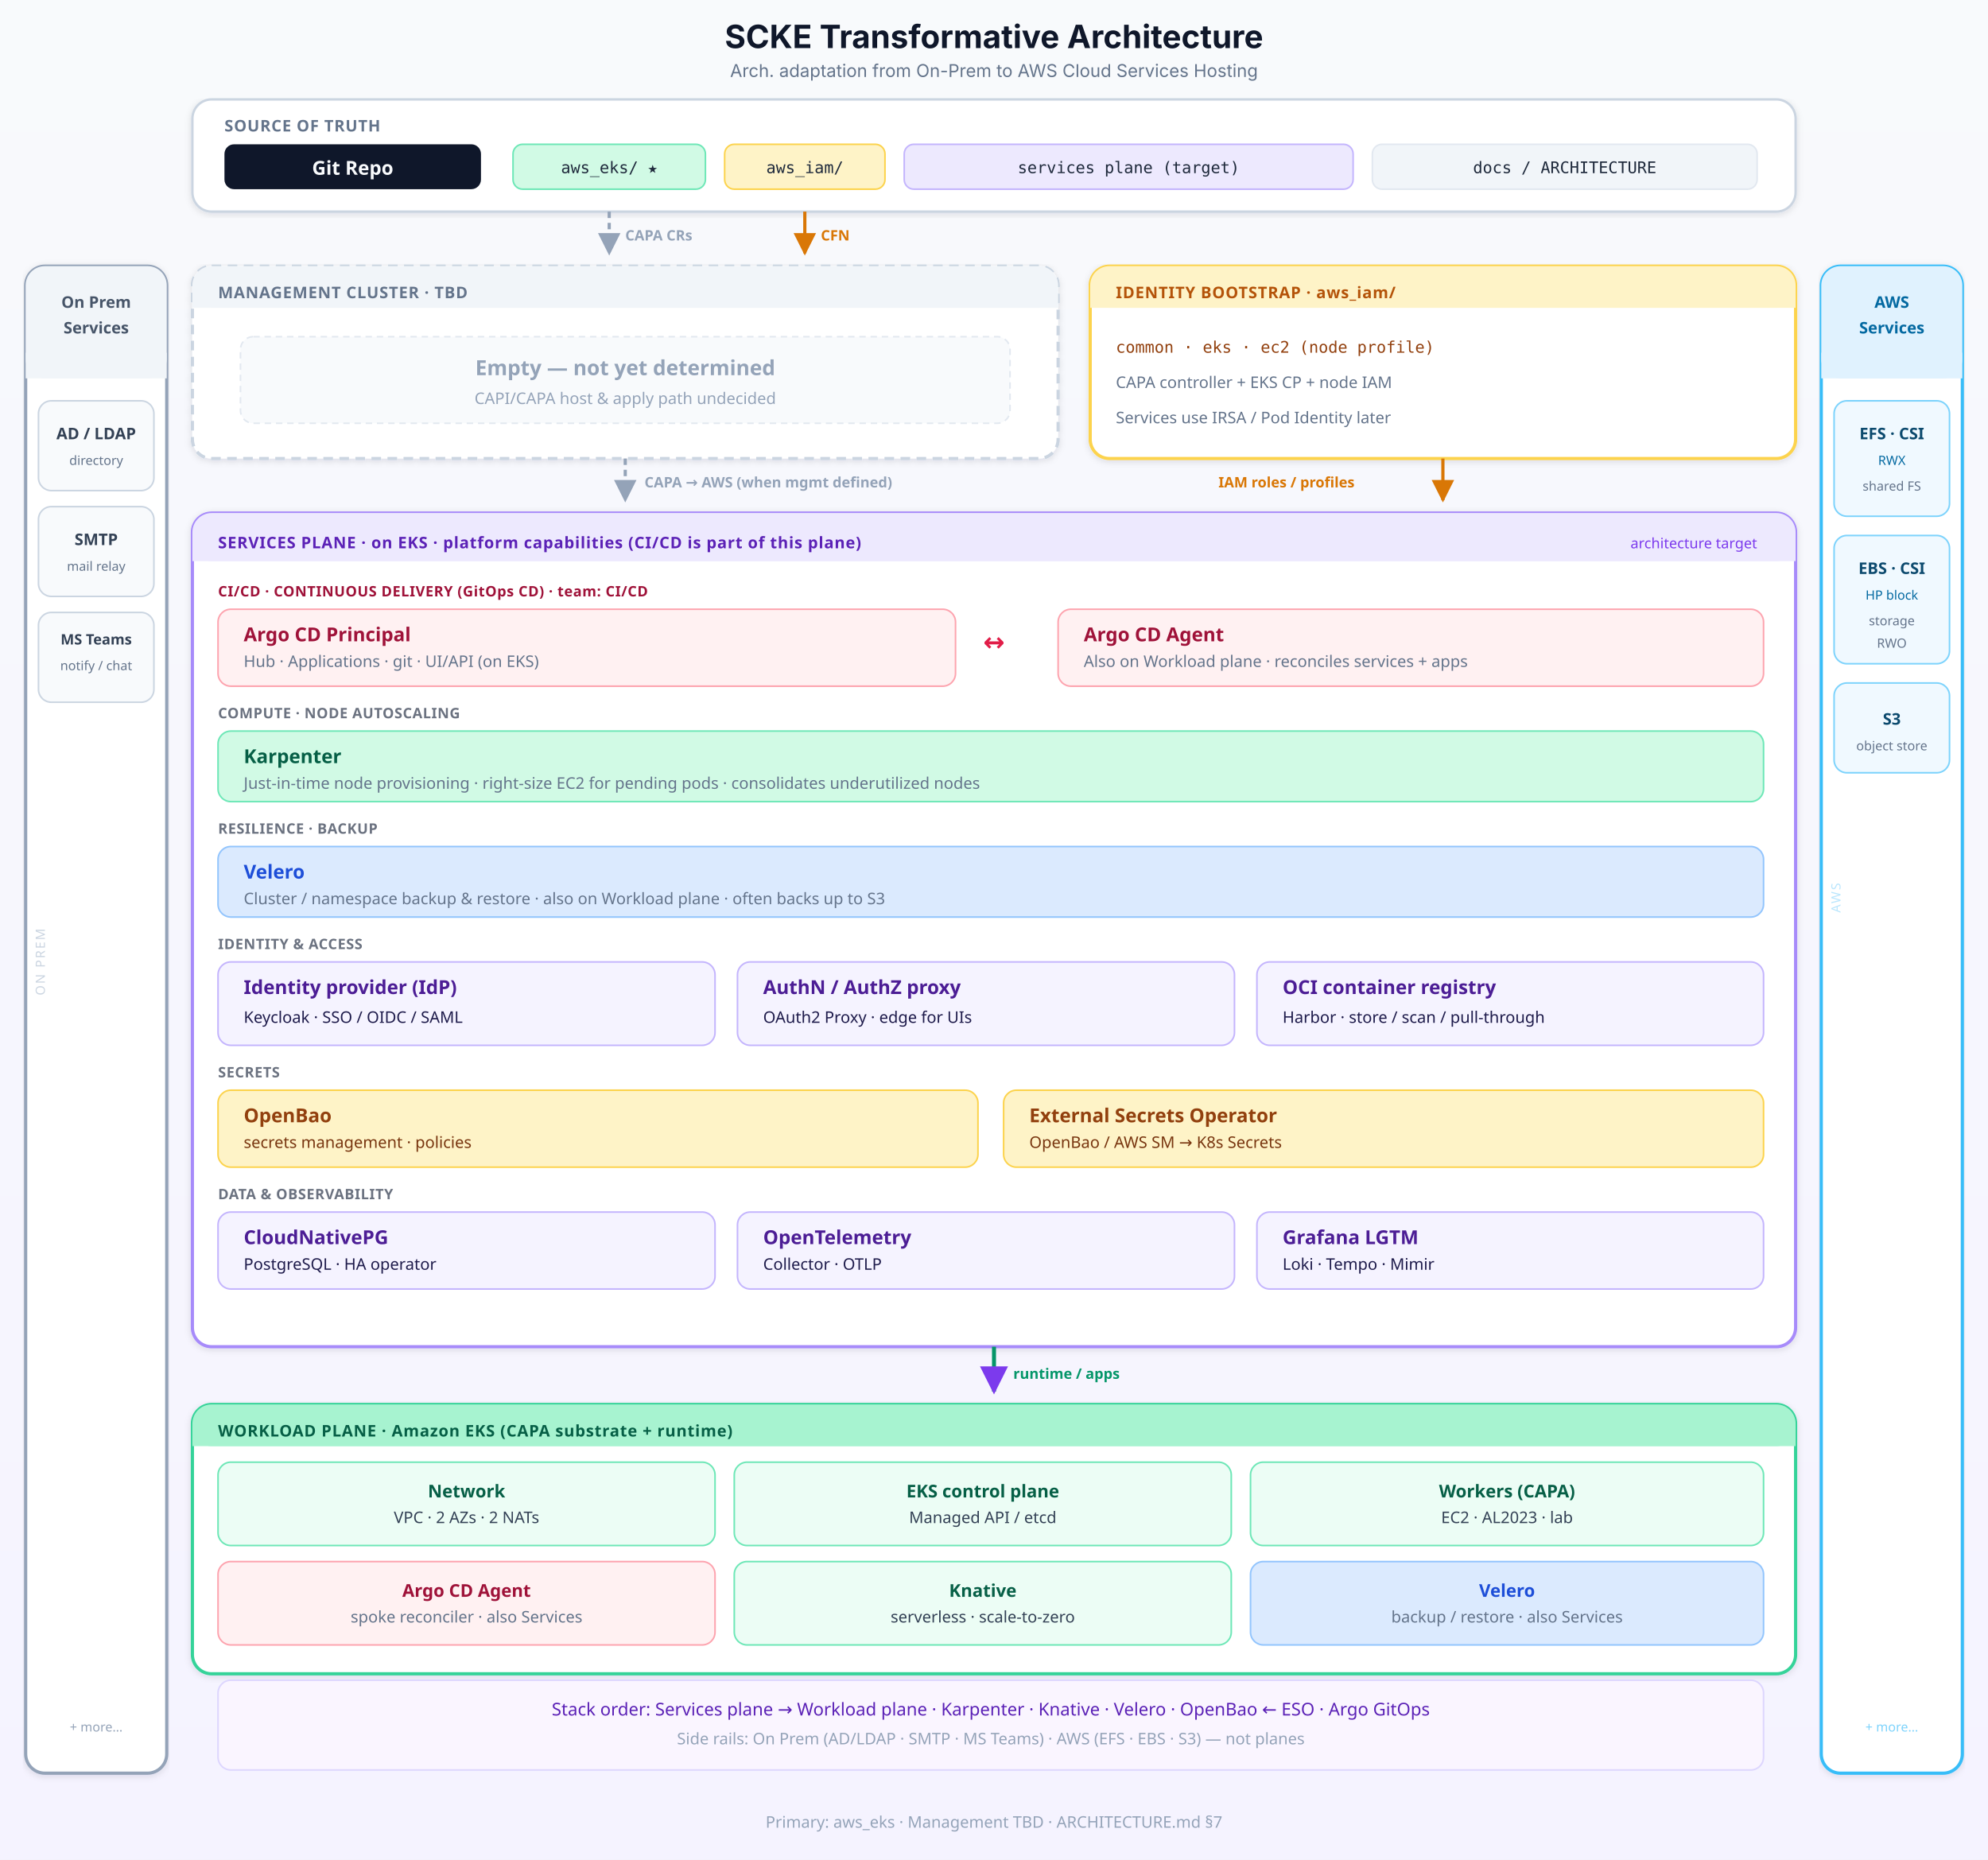
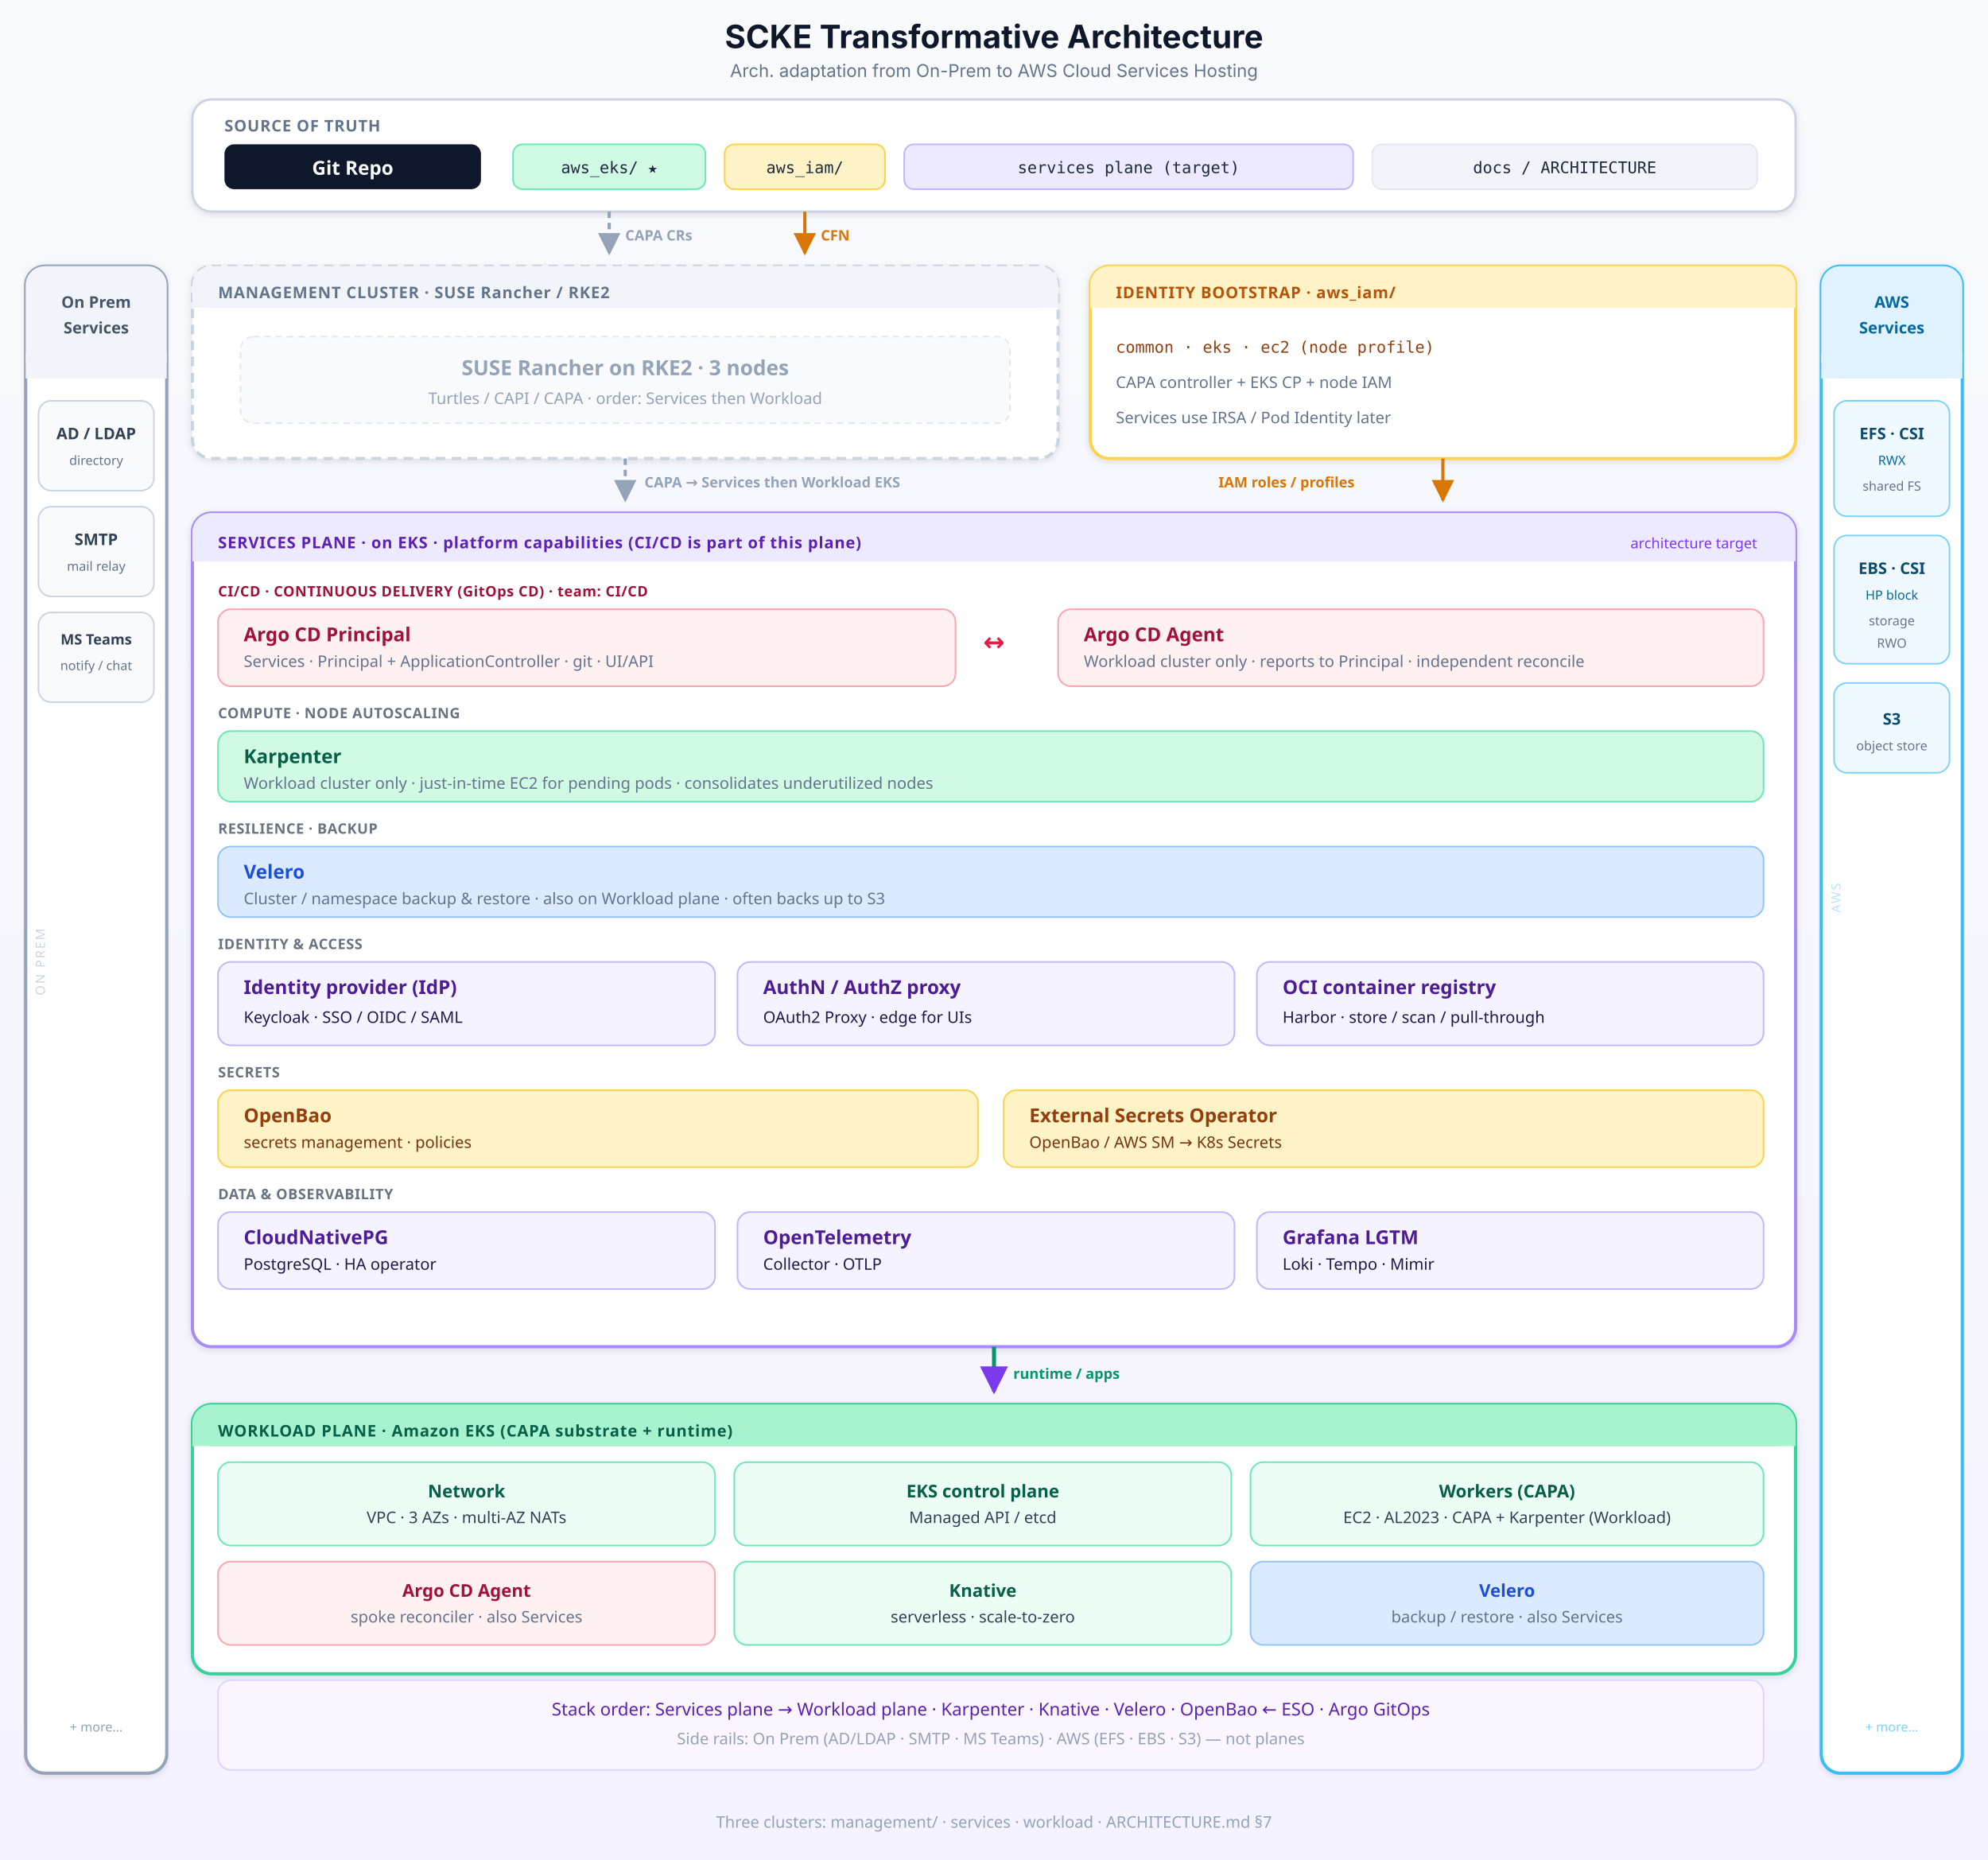
<svg xmlns="http://www.w3.org/2000/svg" viewBox="0 0 1240 1160" width="1240" height="1160" role="img" aria-labelledby="title desc">
  <defs>
    <marker id="arrow-amber" viewBox="0 0 10 10" refX="9" refY="5" markerWidth="7" markerHeight="7" orient="auto-start-reverse">
      <path d="M 0 0 L 10 5 L 0 10 z" fill="#d97706" />
    </marker>
    <marker id="arrow-violet" viewBox="0 0 10 10" refX="9" refY="5" markerWidth="7" markerHeight="7" orient="auto-start-reverse">
      <path d="M 0 0 L 10 5 L 0 10 z" fill="#7c3aed" />
    </marker>
    <marker id="arrow-slate" viewBox="0 0 10 10" refX="9" refY="5" markerWidth="7" markerHeight="7" orient="auto-start-reverse">
      <path d="M 0 0 L 10 5 L 0 10 z" fill="#94a3b8" />
    </marker>
    <filter id="shadow" x="-2%" y="-2%" width="104%" height="108%">
      <feDropShadow dx="0" dy="1" stdDeviation="2" flood-color="#0f172a" flood-opacity="0.12" />
    </filter>
    <linearGradient id="bg" x1="0" y1="0" x2="0" y2="1">
      <stop offset="0%" stop-color="#f8fafc" />
      <stop offset="100%" stop-color="#f5f3ff" />
    </linearGradient>
  </defs>
  <rect width="1240" height="1160" fill="url(#bg)" />
  <text x="620" y="30" text-anchor="middle" font-family="system-ui, -apple-system, Segoe UI, sans-serif" font-size="20" font-weight="700" fill="#0f172a">SCKE Transformative Architecture</text>
  <text x="620" y="48" text-anchor="middle" font-family="system-ui, -apple-system, Segoe UI, sans-serif" font-size="11" fill="#64748b">Arch. adaptation from On-Prem to AWS Cloud Services Hosting</text>
  <g filter="url(#shadow)">
    <rect x="120" y="62" width="1000" height="70" rx="12" fill="#ffffff" stroke="#cbd5e1" stroke-width="1.5" />
  </g>
  <text x="140" y="82" font-family="system-ui, sans-serif" font-size="10" font-weight="700" fill="#64748b" letter-spacing="0.04em">SOURCE OF TRUTH</text>
  <rect x="140" y="90" width="160" height="28" rx="6" fill="#0f172a" />
  <text x="220" y="109" text-anchor="middle" font-family="system-ui, sans-serif" font-size="12" font-weight="600" fill="#f8fafc">Git Repo</text>
  <g font-family="ui-monospace, Menlo, monospace" font-size="10" fill="#1e293b">
    <rect x="320" y="90" width="120" height="28" rx="6" fill="#d1fae5" stroke="#6ee7b7" />
    <text x="380" y="108" text-anchor="middle">aws_eks/ ★</text>
    <rect x="452" y="90" width="100" height="28" rx="6" fill="#fef3c7" stroke="#fcd34d" />
    <text x="502" y="108" text-anchor="middle">aws_iam/</text>
    <rect x="564" y="90" width="280" height="28" rx="6" fill="#ede9fe" stroke="#c4b5fd" />
    <text x="704" y="108" text-anchor="middle">services plane (target)</text>
    <rect x="856" y="90" width="240" height="28" rx="6" fill="#f1f5f9" stroke="#e2e8f0" />
    <text x="976" y="108" text-anchor="middle">docs / ARCHITECTURE</text>
  </g>
  <line x1="380" y1="132" x2="380" y2="158" stroke="#94a3b8" stroke-width="2" stroke-dasharray="4 3" marker-end="url(#arrow-slate)" />
  <text x="390" y="150" font-family="system-ui, sans-serif" font-size="9" font-weight="600" fill="#94a3b8">CAPA CRs</text>
  <line x1="502" y1="132" x2="502" y2="158" stroke="#d97706" stroke-width="2" marker-end="url(#arrow-amber)" />
  <text x="512" y="150" font-family="system-ui, sans-serif" font-size="9" font-weight="600" fill="#d97706">CFN</text>
  <g filter="url(#shadow)">
    <rect x="16" y="166" width="88" height="940" rx="12" fill="#ffffff" stroke="#94a3b8" stroke-width="2" />
  </g>
  <rect x="16" y="166" width="88" height="70" rx="12" fill="#f1f5f9" />
  <rect x="16" y="220" width="88" height="16" fill="#f1f5f9" />
  <text x="60" y="192" text-anchor="middle" font-family="system-ui, sans-serif" font-size="10" font-weight="700" fill="#475569">On Prem</text>
  <text x="60" y="208" text-anchor="middle" font-family="system-ui, sans-serif" font-size="10" font-weight="700" fill="#475569">Services</text>
  <text transform="translate(28, 600) rotate(-90)" text-anchor="middle" font-family="system-ui, sans-serif" font-size="8" fill="#cbd5e1" letter-spacing="0.12em">ON PREM</text>
  <rect x="24" y="250" width="72" height="56" rx="8" fill="#f8fafc" stroke="#cbd5e1" />
  <text x="60" y="274" text-anchor="middle" font-family="system-ui, sans-serif" font-size="10" font-weight="700" fill="#334155">AD / LDAP</text>
  <text x="60" y="290" text-anchor="middle" font-family="system-ui, sans-serif" font-size="8" fill="#64748b">directory</text>
  <rect x="24" y="316" width="72" height="56" rx="8" fill="#f8fafc" stroke="#cbd5e1" />
  <text x="60" y="340" text-anchor="middle" font-family="system-ui, sans-serif" font-size="10" font-weight="700" fill="#334155">SMTP</text>
  <text x="60" y="356" text-anchor="middle" font-family="system-ui, sans-serif" font-size="8" fill="#64748b">mail relay</text>
  <rect x="24" y="382" width="72" height="56" rx="8" fill="#f8fafc" stroke="#cbd5e1" />
  <text x="60" y="402" text-anchor="middle" font-family="system-ui, sans-serif" font-size="9" font-weight="700" fill="#334155">MS Teams</text>
  <text x="60" y="418" text-anchor="middle" font-family="system-ui, sans-serif" font-size="8" fill="#64748b">notify / chat</text>
  <text x="60" y="1080" text-anchor="middle" font-family="system-ui, sans-serif" font-size="8" fill="#94a3b8">+ more…</text>
  <g filter="url(#shadow)">
    <rect x="1136" y="166" width="88" height="940" rx="12" fill="#ffffff" stroke="#38bdf8" stroke-width="2" />
  </g>
  <rect x="1136" y="166" width="88" height="70" rx="12" fill="#e0f2fe" />
  <rect x="1136" y="220" width="88" height="16" fill="#e0f2fe" />
  <text x="1180" y="192" text-anchor="middle" font-family="system-ui, sans-serif" font-size="10" font-weight="700" fill="#0369a1">AWS</text>
  <text x="1180" y="208" text-anchor="middle" font-family="system-ui, sans-serif" font-size="10" font-weight="700" fill="#0369a1">Services</text>
  <text transform="translate(1148, 560) rotate(-90)" text-anchor="middle" font-family="system-ui, sans-serif" font-size="8" fill="#bae6fd" letter-spacing="0.12em">AWS</text>
  <rect x="1144" y="250" width="72" height="72" rx="8" fill="#f0f9ff" stroke="#7dd3fc" />
  <text x="1180" y="274" text-anchor="middle" font-family="system-ui, sans-serif" font-size="10" font-weight="700" fill="#0c4a6e">EFS · CSI</text>
  <text x="1180" y="290" text-anchor="middle" font-family="system-ui, sans-serif" font-size="8" fill="#0369a1">RWX</text>
  <text x="1180" y="306" text-anchor="middle" font-family="system-ui, sans-serif" font-size="8" fill="#64748b">shared FS</text>
  <rect x="1144" y="334" width="72" height="80" rx="8" fill="#f0f9ff" stroke="#7dd3fc" />
  <text x="1180" y="358" text-anchor="middle" font-family="system-ui, sans-serif" font-size="10" font-weight="700" fill="#0c4a6e">EBS · CSI</text>
  <text x="1180" y="374" text-anchor="middle" font-family="system-ui, sans-serif" font-size="8" fill="#0369a1">HP block</text>
  <text x="1180" y="390" text-anchor="middle" font-family="system-ui, sans-serif" font-size="8" fill="#64748b">storage</text>
  <text x="1180" y="404" text-anchor="middle" font-family="system-ui, sans-serif" font-size="8" fill="#64748b">RWO</text>
  <rect x="1144" y="426" width="72" height="56" rx="8" fill="#f0f9ff" stroke="#7dd3fc" />
  <text x="1180" y="452" text-anchor="middle" font-family="system-ui, sans-serif" font-size="10" font-weight="700" fill="#0c4a6e">S3</text>
  <text x="1180" y="468" text-anchor="middle" font-family="system-ui, sans-serif" font-size="8" fill="#64748b">object store</text>
  <text x="1180" y="1080" text-anchor="middle" font-family="system-ui, sans-serif" font-size="8" fill="#7dd3fc">+ more…</text>
  <g filter="url(#shadow)">
    <rect x="120" y="166" width="540" height="120" rx="12" fill="#ffffff" stroke="#cbd5e1" stroke-width="2" stroke-dasharray="6 4" />
  </g>
  <rect x="120" y="166" width="540" height="26" rx="12" fill="#f1f5f9" />
  <rect x="120" y="180" width="540" height="12" fill="#f1f5f9" />
-   <text x="136" y="186" font-family="system-ui, sans-serif" font-size="10" font-weight="700" fill="#64748b" letter-spacing="0.04em">MANAGEMENT CLUSTER · TBD</text>
+   <text x="136" y="186" font-family="system-ui, sans-serif" font-size="10" font-weight="700" fill="#64748b" letter-spacing="0.04em">MANAGEMENT CLUSTER · SUSE Rancher / RKE2</text>
  <rect x="150" y="210" width="480" height="54" rx="8" fill="#f8fafc" stroke="#e2e8f0" stroke-dasharray="4 3" />
-   <text x="390" y="234" text-anchor="middle" font-family="system-ui, sans-serif" font-size="13" font-weight="600" fill="#94a3b8">Empty — not yet determined</text>
-   <text x="390" y="252" text-anchor="middle" font-family="system-ui, sans-serif" font-size="10" fill="#94a3b8">CAPI/CAPA host &amp; apply path undecided</text>
+   <text x="390" y="234" text-anchor="middle" font-family="system-ui, sans-serif" font-size="13" font-weight="600" fill="#94a3b8">SUSE Rancher on RKE2 · 3 nodes</text>
+   <text x="390" y="252" text-anchor="middle" font-family="system-ui, sans-serif" font-size="10" fill="#94a3b8">Turtles / CAPI / CAPA · order: Services then Workload</text>
  <g filter="url(#shadow)">
    <rect x="680" y="166" width="440" height="120" rx="12" fill="#ffffff" stroke="#fcd34d" stroke-width="2" />
  </g>
  <rect x="680" y="166" width="440" height="26" rx="12" fill="#fef3c7" />
  <rect x="680" y="180" width="440" height="12" fill="#fef3c7" />
  <text x="696" y="186" font-family="system-ui, sans-serif" font-size="10" font-weight="700" fill="#b45309" letter-spacing="0.04em">IDENTITY BOOTSTRAP · aws_iam/</text>
  <text x="696" y="220" font-family="ui-monospace, monospace" font-size="10" fill="#92400e">common · eks · ec2 (node profile)</text>
  <text x="696" y="242" font-family="system-ui, sans-serif" font-size="10" fill="#64748b">CAPA controller + EKS CP + node IAM</text>
  <text x="696" y="264" font-family="system-ui, sans-serif" font-size="10" fill="#64748b">Services use IRSA / Pod Identity later</text>
  <line x1="390" y1="286" x2="390" y2="312" stroke="#94a3b8" stroke-width="2" stroke-dasharray="4 3" marker-end="url(#arrow-slate)" />
-   <text x="402" y="304" font-family="system-ui, sans-serif" font-size="9" font-weight="600" fill="#94a3b8">CAPA → AWS (when mgmt defined)</text>
+   <text x="402" y="304" font-family="system-ui, sans-serif" font-size="9" font-weight="600" fill="#94a3b8">CAPA → Services then Workload EKS</text>
  <line x1="900" y1="286" x2="900" y2="312" stroke="#d97706" stroke-width="2" marker-end="url(#arrow-amber)" />
  <text x="760" y="304" font-family="system-ui, sans-serif" font-size="9" font-weight="600" fill="#d97706">IAM roles / profiles</text>
  <g filter="url(#shadow)">
    <rect x="120" y="320" width="1000" height="520" rx="12" fill="#ffffff" stroke="#a78bfa" stroke-width="2" />
  </g>
  <rect x="120" y="320" width="1000" height="30" rx="12" fill="#ede9fe" />
  <rect x="120" y="338" width="1000" height="12" fill="#ede9fe" />
  <text x="136" y="342" font-family="system-ui, sans-serif" font-size="10" font-weight="700" fill="#5b21b6" letter-spacing="0.04em">SERVICES PLANE · on EKS · platform capabilities (CI/CD is part of this plane)</text>
  <text x="1096" y="342" text-anchor="end" font-family="system-ui, sans-serif" font-size="9" fill="#7c3aed">architecture target</text>
  <text x="136" y="372" font-family="system-ui, sans-serif" font-size="9" font-weight="700" fill="#9f1239" letter-spacing="0.03em">CI/CD · CONTINUOUS DELIVERY (GitOps CD) · team: CI/CD</text>
  <rect x="136" y="380" width="460" height="48" rx="8" fill="#fff1f2" stroke="#fda4af" />
  <text x="152" y="400" font-family="system-ui, sans-serif" font-size="12" font-weight="700" fill="#9f1239">Argo CD Principal</text>
-   <text x="152" y="416" font-family="system-ui, sans-serif" font-size="10" fill="#64748b">Hub · Applications · git · UI/API (on EKS)</text>
+   <text x="152" y="416" font-family="system-ui, sans-serif" font-size="10" fill="#64748b">Services · Principal + ApplicationController · git · UI/API</text>
  <text x="620" y="406" text-anchor="middle" font-family="system-ui, sans-serif" font-size="16" font-weight="700" fill="#e11d48">↔</text>
  <rect x="660" y="380" width="440" height="48" rx="8" fill="#fff1f2" stroke="#fda4af" />
  <text x="676" y="400" font-family="system-ui, sans-serif" font-size="12" font-weight="700" fill="#9f1239">Argo CD Agent</text>
-   <text x="676" y="416" font-family="system-ui, sans-serif" font-size="10" fill="#64748b">Also on Workload plane · reconciles services + apps</text>
+   <text x="676" y="416" font-family="system-ui, sans-serif" font-size="10" fill="#64748b">Workload cluster only · reports to Principal · independent reconcile</text>
  <text x="136" y="448" font-family="system-ui, sans-serif" font-size="9" font-weight="700" fill="#6b7280" letter-spacing="0.03em">COMPUTE · NODE AUTOSCALING</text>
  <rect x="136" y="456" width="964" height="44" rx="8" fill="#d1fae5" stroke="#6ee7b7" />
  <text x="152" y="476" font-family="system-ui, sans-serif" font-size="12" font-weight="700" fill="#065f46">Karpenter</text>
-   <text x="152" y="492" font-family="system-ui, sans-serif" font-size="10" fill="#64748b">Just-in-time node provisioning · right-size EC2 for pending pods · consolidates underutilized nodes</text>
+   <text x="152" y="492" font-family="system-ui, sans-serif" font-size="10" fill="#64748b">Workload cluster only · just-in-time EC2 for pending pods · consolidates underutilized nodes</text>
  <text x="136" y="520" font-family="system-ui, sans-serif" font-size="9" font-weight="700" fill="#6b7280" letter-spacing="0.03em">RESILIENCE · BACKUP</text>
  <rect x="136" y="528" width="964" height="44" rx="8" fill="#dbeafe" stroke="#93c5fd" />
  <text x="152" y="548" font-family="system-ui, sans-serif" font-size="12" font-weight="700" fill="#1d4ed8">Velero</text>
  <text x="152" y="564" font-family="system-ui, sans-serif" font-size="10" fill="#64748b">Cluster / namespace backup &amp; restore · also on Workload plane · often backs up to S3</text>
  <text x="136" y="592" font-family="system-ui, sans-serif" font-size="9" font-weight="700" fill="#6b7280" letter-spacing="0.03em">IDENTITY &amp; ACCESS</text>
  <rect x="136" y="600" width="310" height="52" rx="8" fill="#f5f3ff" stroke="#c4b5fd" />
  <text x="152" y="620" font-family="system-ui, sans-serif" font-size="12" font-weight="700" fill="#4c1d95">Identity provider (IdP)</text>
  <text x="152" y="638" font-family="system-ui, sans-serif" font-size="10" fill="#1e1b4b">Keycloak · SSO / OIDC / SAML</text>
  <rect x="460" y="600" width="310" height="52" rx="8" fill="#f5f3ff" stroke="#c4b5fd" />
  <text x="476" y="620" font-family="system-ui, sans-serif" font-size="12" font-weight="700" fill="#4c1d95">AuthN / AuthZ proxy</text>
  <text x="476" y="638" font-family="system-ui, sans-serif" font-size="10" fill="#1e1b4b">OAuth2 Proxy · edge for UIs</text>
  <rect x="784" y="600" width="316" height="52" rx="8" fill="#f5f3ff" stroke="#c4b5fd" />
  <text x="800" y="620" font-family="system-ui, sans-serif" font-size="12" font-weight="700" fill="#4c1d95">OCI container registry</text>
  <text x="800" y="638" font-family="system-ui, sans-serif" font-size="10" fill="#1e1b4b">Harbor · store / scan / pull-through</text>
  <text x="136" y="672" font-family="system-ui, sans-serif" font-size="9" font-weight="700" fill="#6b7280" letter-spacing="0.03em">SECRETS</text>
  <rect x="136" y="680" width="474" height="48" rx="8" fill="#fef3c7" stroke="#fcd34d" />
  <text x="152" y="700" font-family="system-ui, sans-serif" font-size="12" font-weight="700" fill="#92400e">OpenBao</text>
  <text x="152" y="716" font-family="system-ui, sans-serif" font-size="10" fill="#78350f">secrets management · policies</text>
  <rect x="626" y="680" width="474" height="48" rx="8" fill="#fef3c7" stroke="#fcd34d" />
  <text x="642" y="700" font-family="system-ui, sans-serif" font-size="12" font-weight="700" fill="#92400e">External Secrets Operator</text>
  <text x="642" y="716" font-family="system-ui, sans-serif" font-size="10" fill="#78350f">OpenBao / AWS SM → K8s Secrets</text>
  <text x="136" y="748" font-family="system-ui, sans-serif" font-size="9" font-weight="700" fill="#6b7280" letter-spacing="0.03em">DATA &amp; OBSERVABILITY</text>
  <rect x="136" y="756" width="310" height="48" rx="8" fill="#f5f3ff" stroke="#c4b5fd" />
  <text x="152" y="776" font-family="system-ui, sans-serif" font-size="12" font-weight="700" fill="#4c1d95">CloudNativePG</text>
  <text x="152" y="792" font-family="system-ui, sans-serif" font-size="10" fill="#1e1b4b">PostgreSQL · HA operator</text>
  <rect x="460" y="756" width="310" height="48" rx="8" fill="#f5f3ff" stroke="#c4b5fd" />
  <text x="476" y="776" font-family="system-ui, sans-serif" font-size="12" font-weight="700" fill="#4c1d95">OpenTelemetry</text>
  <text x="476" y="792" font-family="system-ui, sans-serif" font-size="10" fill="#1e1b4b">Collector · OTLP</text>
  <rect x="784" y="756" width="316" height="48" rx="8" fill="#f5f3ff" stroke="#c4b5fd" />
  <text x="800" y="776" font-family="system-ui, sans-serif" font-size="12" font-weight="700" fill="#4c1d95">Grafana LGTM</text>
  <text x="800" y="792" font-family="system-ui, sans-serif" font-size="10" fill="#1e1b4b">Loki · Tempo · Mimir</text>
  <line x1="620" y1="840" x2="620" y2="868" stroke="#059669" stroke-width="2.5" marker-end="url(#arrow-violet)" />
  <text x="632" y="860" font-family="system-ui, sans-serif" font-size="9" font-weight="600" fill="#059669">runtime / apps</text>
  <g filter="url(#shadow)">
    <rect x="120" y="876" width="1000" height="168" rx="12" fill="#ffffff" stroke="#34d399" stroke-width="2" />
  </g>
  <rect x="120" y="876" width="1000" height="26" rx="12" fill="#a7f3d0" />
  <rect x="120" y="890" width="1000" height="12" fill="#a7f3d0" />
  <text x="136" y="896" font-family="system-ui, sans-serif" font-size="10" font-weight="700" fill="#065f46" letter-spacing="0.04em">WORKLOAD PLANE · Amazon EKS (CAPA substrate + runtime)</text>
  <rect x="136" y="912" width="310" height="52" rx="8" fill="#ecfdf5" stroke="#6ee7b7" />
  <text x="291" y="934" text-anchor="middle" font-family="system-ui, sans-serif" font-size="11" font-weight="700" fill="#065f46">Network</text>
-   <text x="291" y="950" text-anchor="middle" font-family="system-ui, sans-serif" font-size="10" fill="#334155">VPC · 2 AZs · 2 NATs</text>
+   <text x="291" y="950" text-anchor="middle" font-family="system-ui, sans-serif" font-size="10" fill="#334155">VPC · 3 AZs · multi-AZ NATs</text>
  <rect x="458" y="912" width="310" height="52" rx="8" fill="#ecfdf5" stroke="#6ee7b7" />
  <text x="613" y="934" text-anchor="middle" font-family="system-ui, sans-serif" font-size="11" font-weight="700" fill="#065f46">EKS control plane</text>
  <text x="613" y="950" text-anchor="middle" font-family="system-ui, sans-serif" font-size="10" fill="#334155">Managed API / etcd</text>
  <rect x="780" y="912" width="320" height="52" rx="8" fill="#ecfdf5" stroke="#6ee7b7" />
  <text x="940" y="934" text-anchor="middle" font-family="system-ui, sans-serif" font-size="11" font-weight="700" fill="#065f46">Workers (CAPA)</text>
-   <text x="940" y="950" text-anchor="middle" font-family="system-ui, sans-serif" font-size="10" fill="#334155">EC2 · AL2023 · lab</text>
+   <text x="940" y="950" text-anchor="middle" font-family="system-ui, sans-serif" font-size="10" fill="#334155">EC2 · AL2023 · CAPA + Karpenter (Workload)</text>
  <rect x="136" y="974" width="310" height="52" rx="8" fill="#fff1f2" stroke="#fda4af" />
  <text x="291" y="996" text-anchor="middle" font-family="system-ui, sans-serif" font-size="11" font-weight="700" fill="#9f1239">Argo CD Agent</text>
  <text x="291" y="1012" text-anchor="middle" font-family="system-ui, sans-serif" font-size="10" fill="#64748b">spoke reconciler · also Services</text>
  <rect x="458" y="974" width="310" height="52" rx="8" fill="#ecfdf5" stroke="#6ee7b7" />
  <text x="613" y="996" text-anchor="middle" font-family="system-ui, sans-serif" font-size="11" font-weight="700" fill="#065f46">Knative</text>
  <text x="613" y="1012" text-anchor="middle" font-family="system-ui, sans-serif" font-size="10" fill="#334155">serverless · scale-to-zero</text>
  <rect x="780" y="974" width="320" height="52" rx="8" fill="#dbeafe" stroke="#93c5fd" />
  <text x="940" y="996" text-anchor="middle" font-family="system-ui, sans-serif" font-size="11" font-weight="700" fill="#1d4ed8">Velero</text>
  <text x="940" y="1012" text-anchor="middle" font-family="system-ui, sans-serif" font-size="10" fill="#64748b">backup / restore · also Services</text>
  <rect x="136" y="1048" width="964" height="56" rx="8" fill="#faf5ff" stroke="#ddd6fe" />
  <text x="618" y="1070" text-anchor="middle" font-family="system-ui, sans-serif" font-size="11" fill="#5b21b6">Stack order: Services plane → Workload plane · Karpenter · Knative · Velero · OpenBao ← ESO · Argo GitOps</text>
  <text x="618" y="1088" text-anchor="middle" font-family="system-ui, sans-serif" font-size="10" fill="#94a3b8">Side rails: On Prem (AD/LDAP · SMTP · MS Teams) · AWS (EFS · EBS · S3) — not planes</text>
-   <text x="620" y="1140" text-anchor="middle" font-family="system-ui, sans-serif" font-size="10" fill="#94a3b8">Primary: aws_eks · Management TBD · ARCHITECTURE.md §7</text>
+   <text x="620" y="1140" text-anchor="middle" font-family="system-ui, sans-serif" font-size="10" fill="#94a3b8">Three clusters: management/ · services · workload · ARCHITECTURE.md §7</text>
</svg>
